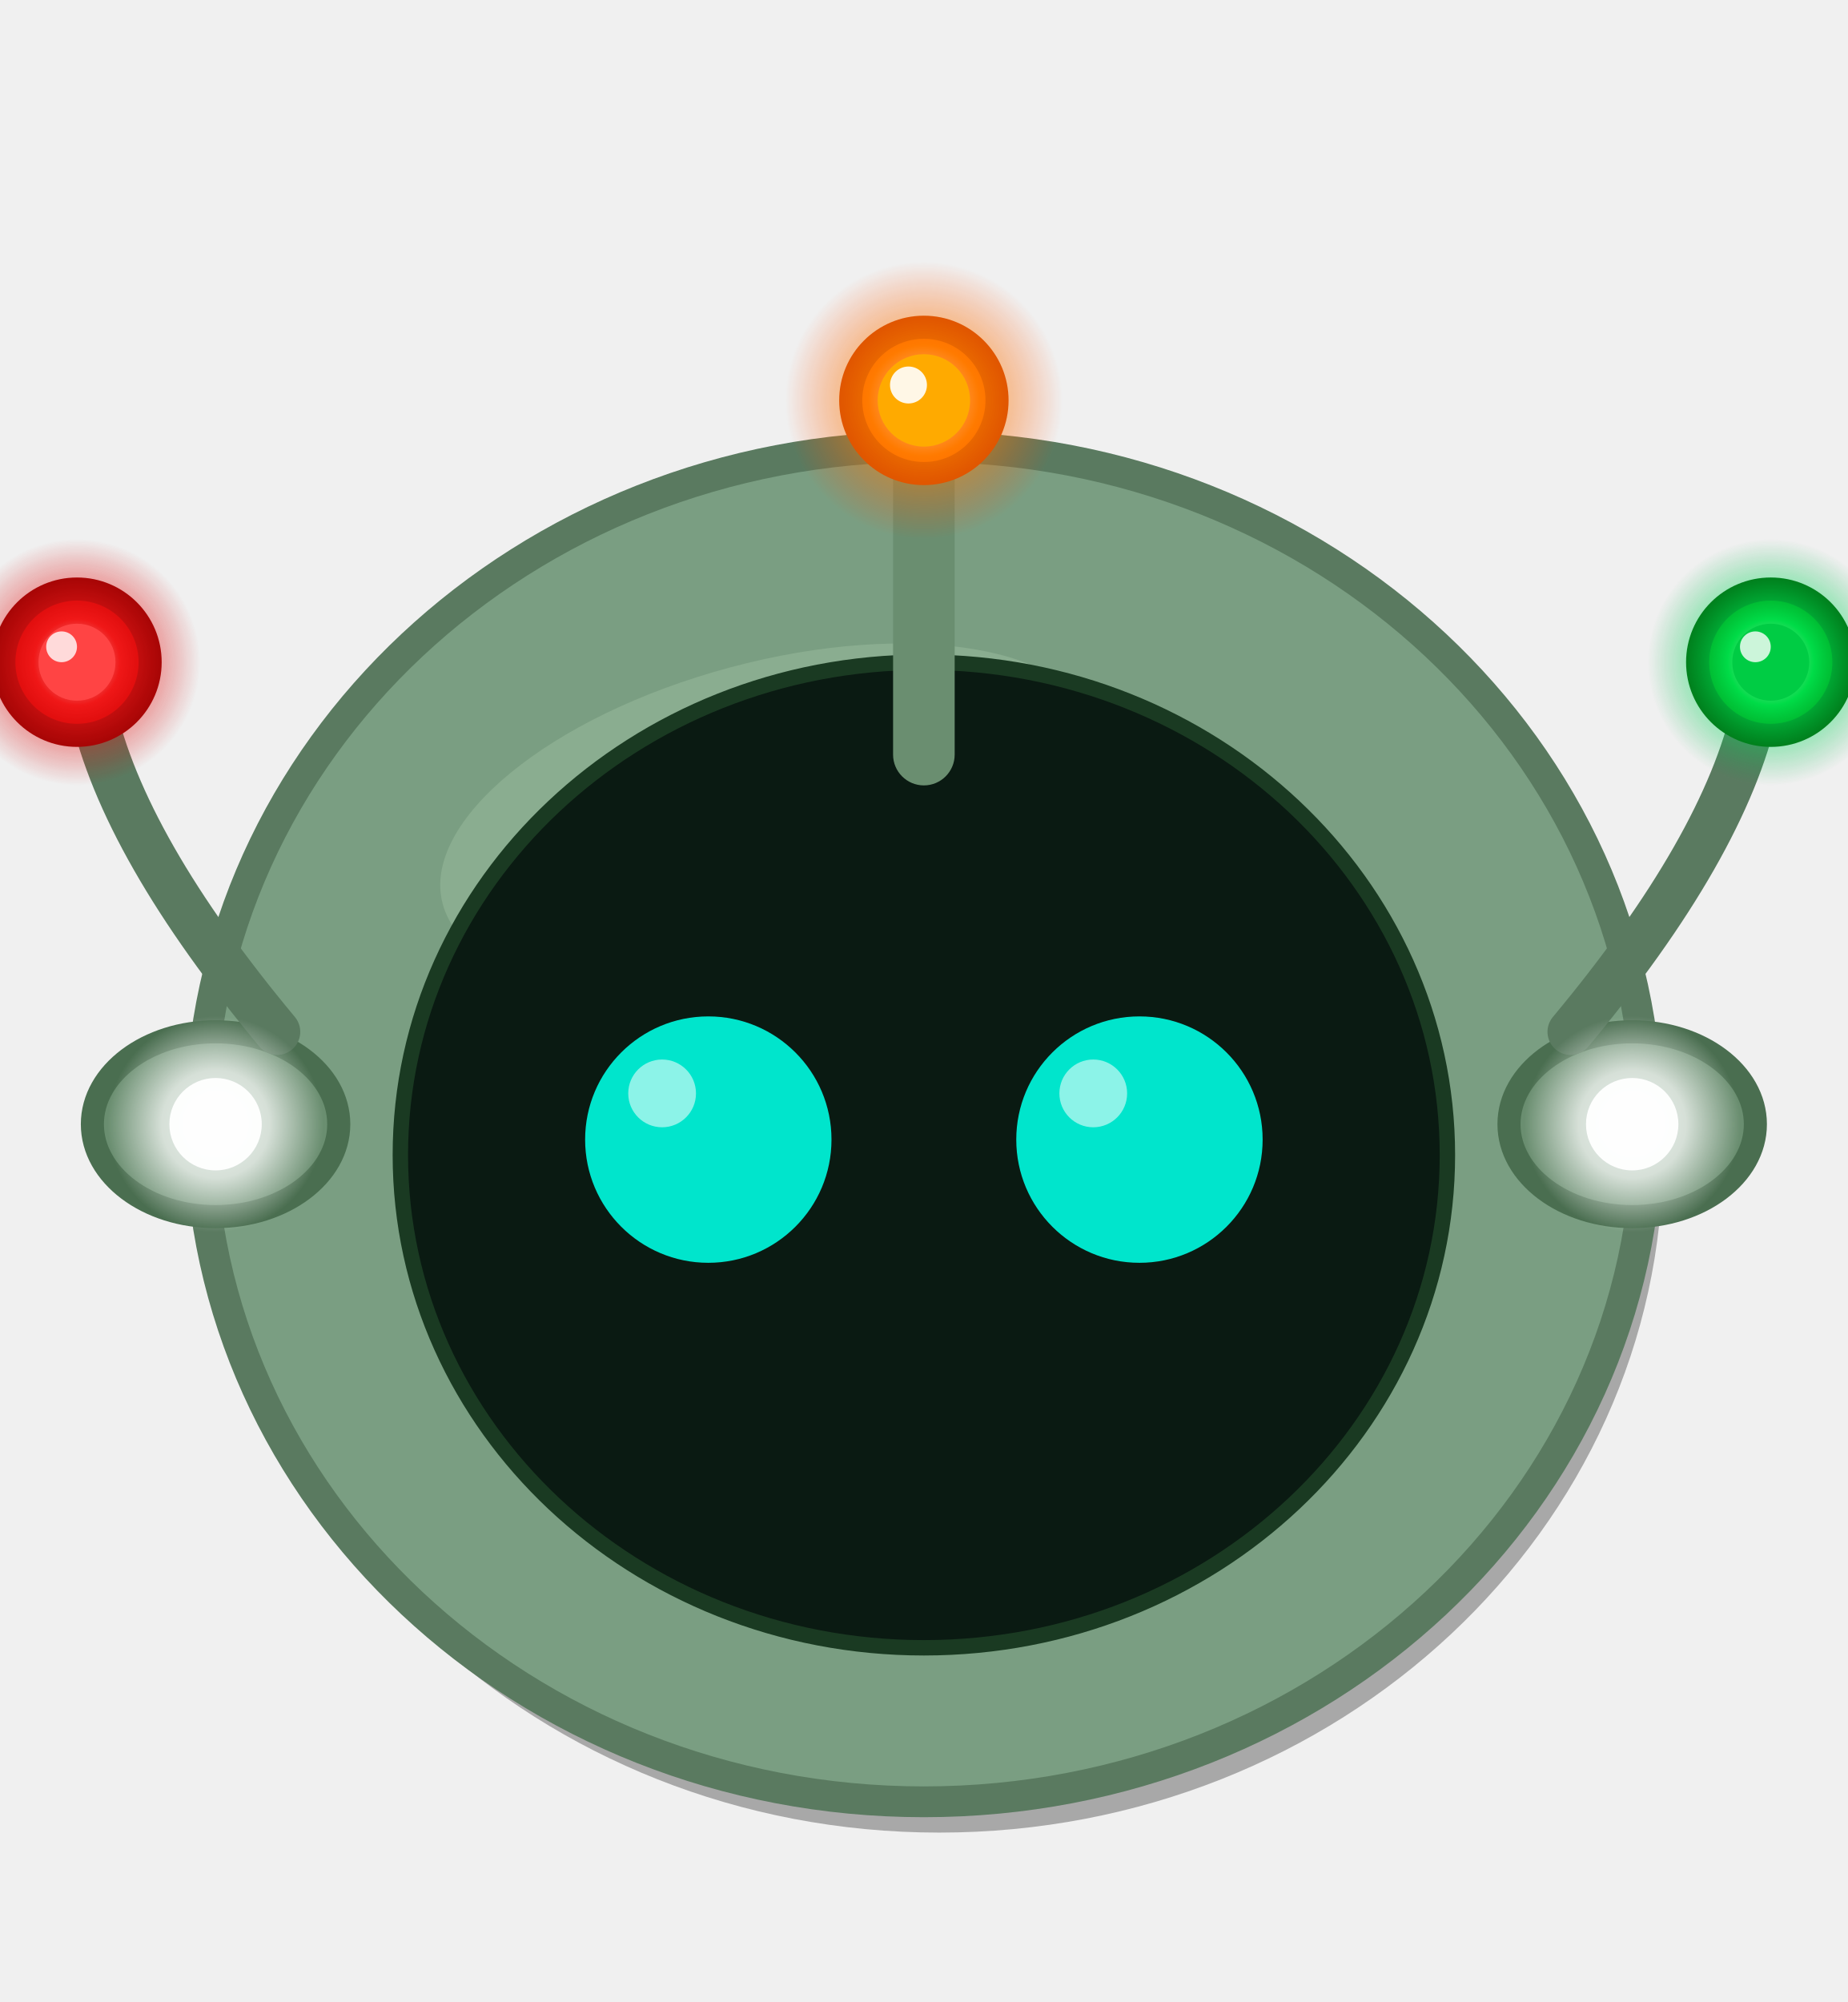
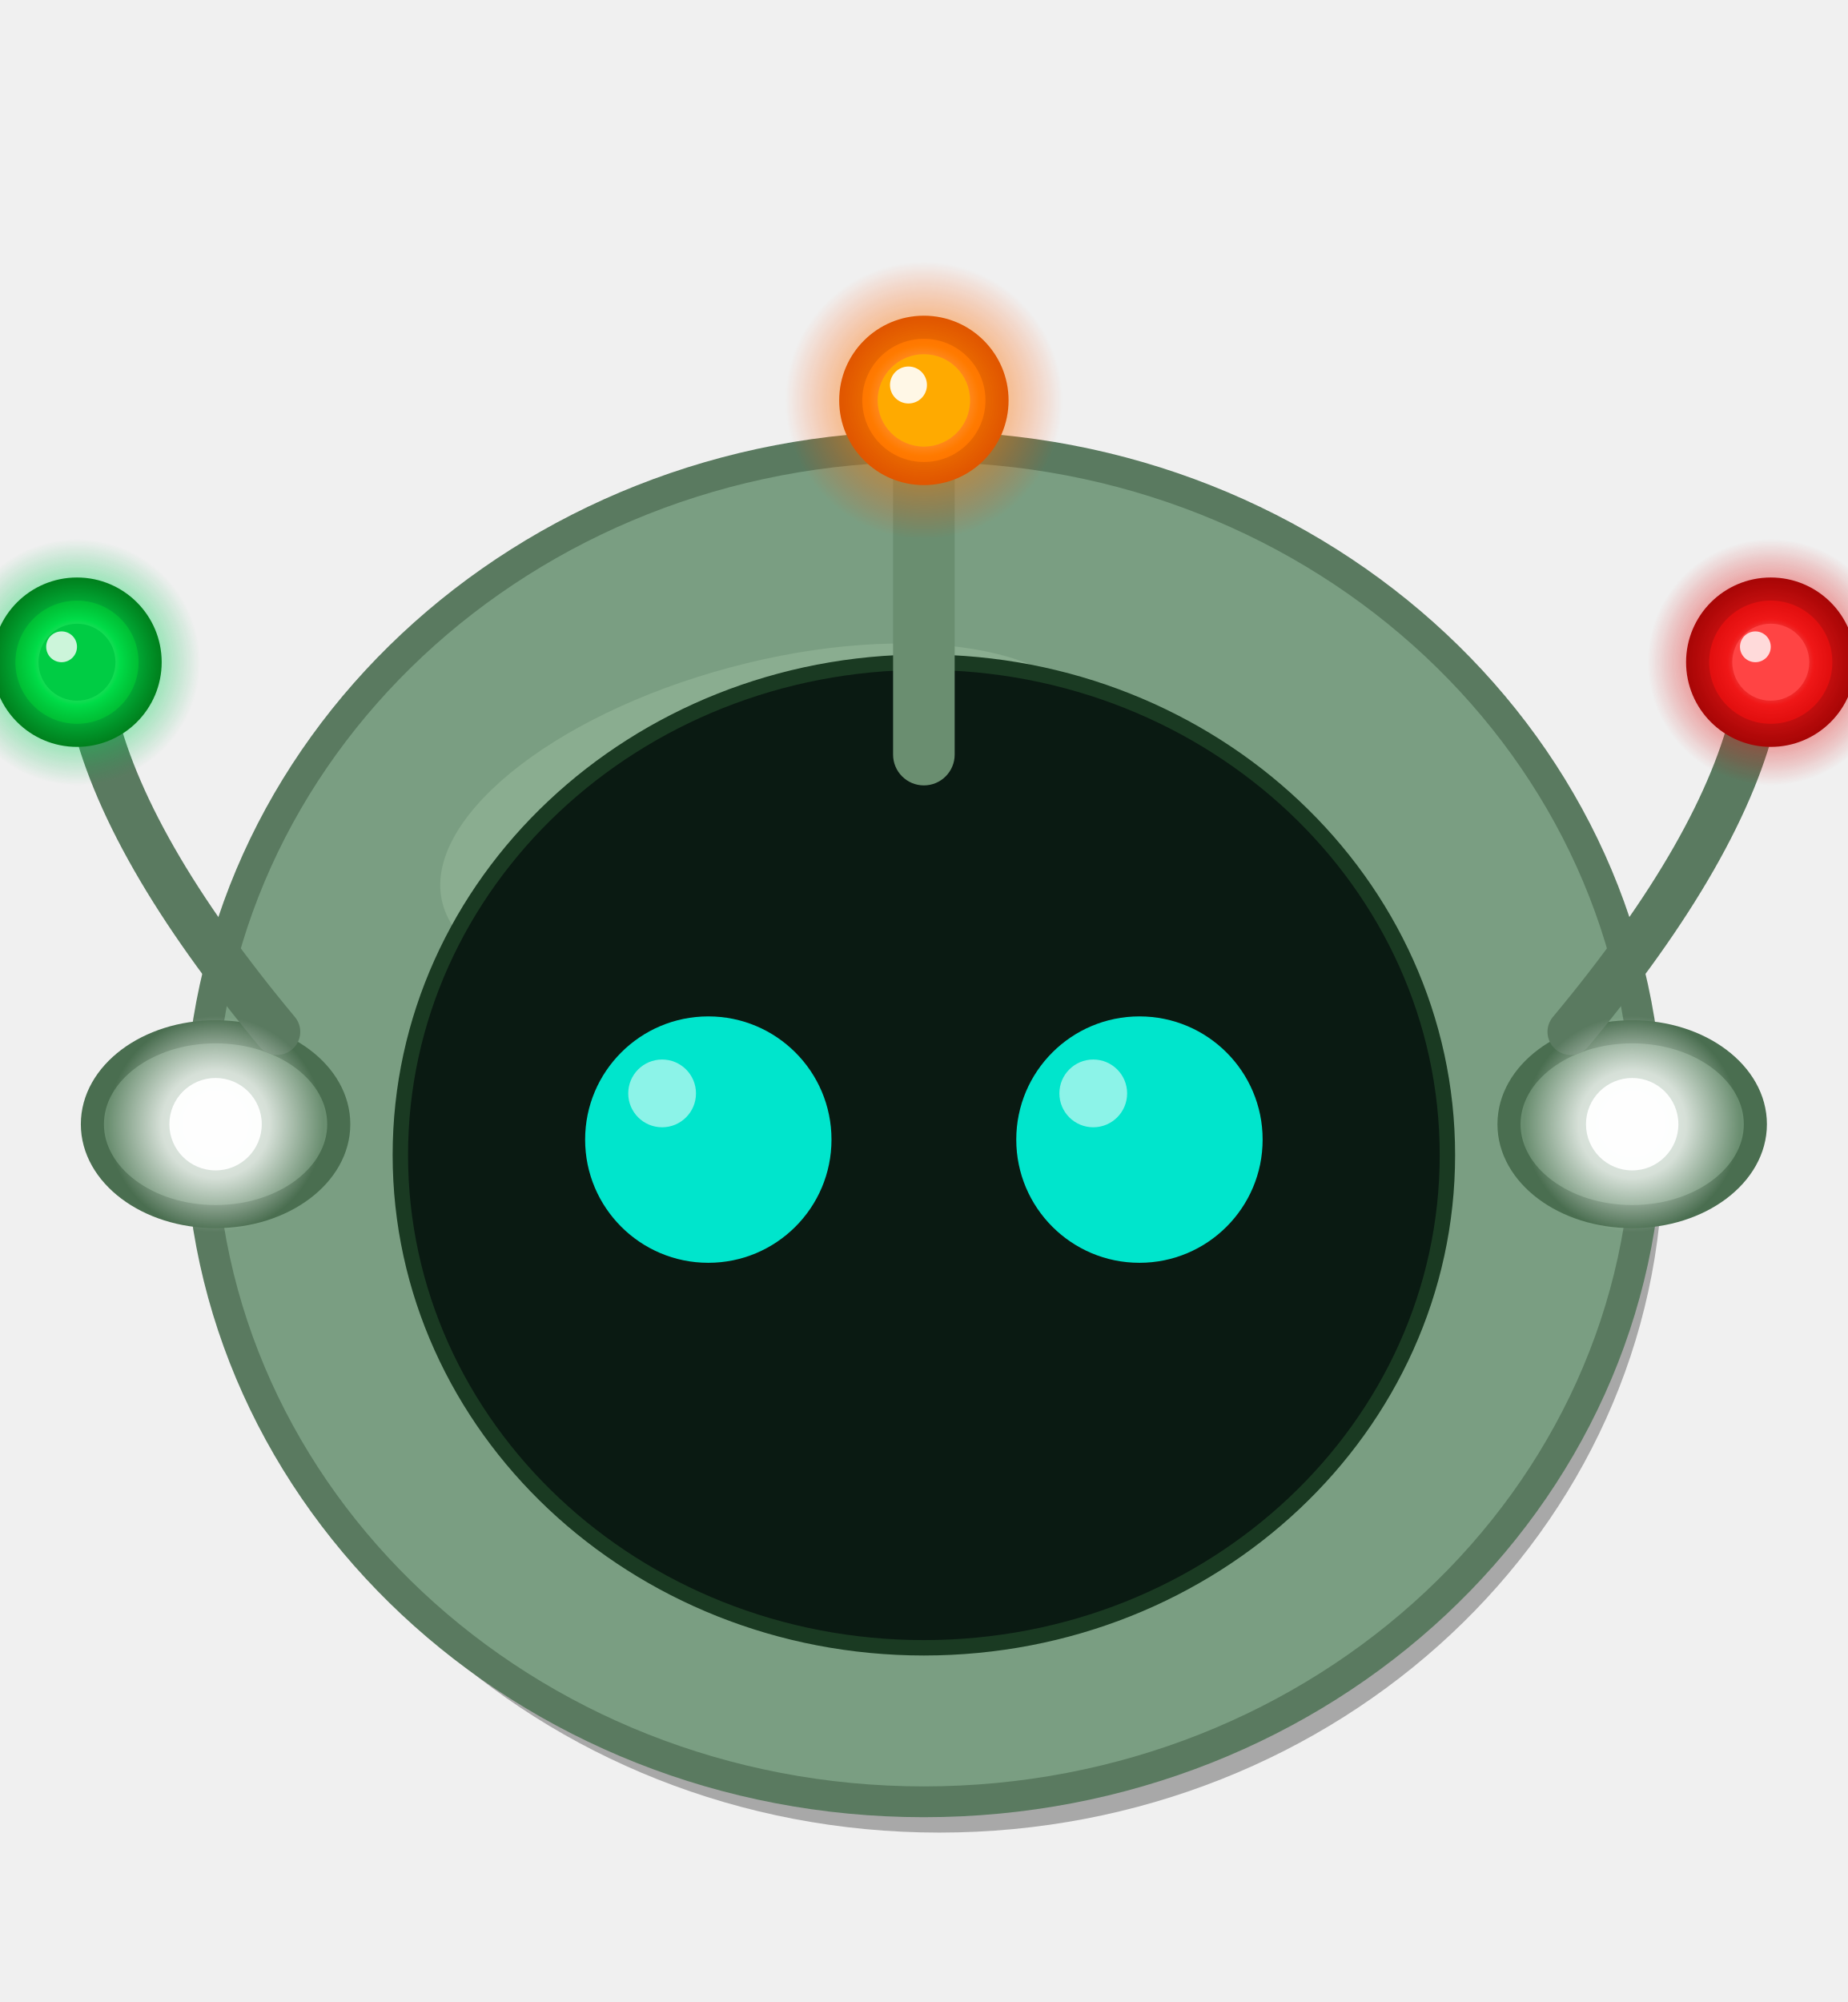
<svg xmlns="http://www.w3.org/2000/svg" viewBox="0 0 120 130" fill="none">
  <defs>
    <radialGradient id="beacon" cx="50%" cy="50%" r="50%">
      <stop offset="0%" stop-color="#ffffff" />
      <stop offset="40%" stop-color="#ff8800" />
      <stop offset="100%" stop-color="#ff4400" stop-opacity="0" />
    </radialGradient>
    <radialGradient id="greenLight" cx="50%" cy="50%" r="50%">
      <stop offset="0%" stop-color="#ffffff" />
      <stop offset="35%" stop-color="#00ff66" />
      <stop offset="100%" stop-color="#00aa44" stop-opacity="0" />
    </radialGradient>
    <radialGradient id="redLight" cx="50%" cy="50%" r="50%">
      <stop offset="0%" stop-color="#ffffff" />
      <stop offset="35%" stop-color="#ff2222" />
      <stop offset="100%" stop-color="#cc0000" stop-opacity="0" />
    </radialGradient>
    <radialGradient id="strobeLight" cx="50%" cy="50%" r="50%">
      <stop offset="0%" stop-color="#ffffff" />
      <stop offset="50%" stop-color="#ffffff" stop-opacity="0.8" />
      <stop offset="100%" stop-color="#ffffff" stop-opacity="0" />
    </radialGradient>
    <style>
      .beacon { animation: beaconPulse 1.2s ease-in-out infinite; }
      .beaconCore { animation: beaconCorePulse 1.2s ease-in-out infinite; }
      .strobeL { animation: strobeFlash 2.3s steps(1) infinite; }
      .strobeR { animation: strobeFlash 2.3s steps(1) 0.15s infinite; }
      .navLeft { animation: navBlink 2s ease-in-out infinite; }
      .navRight { animation: navBlink 2s ease-in-out infinite 0.2s; }
      /* Ambos os olhos com o mesmo timing — piscam juntos */
      .eyes { animation: eyeBlink 4s ease-in-out infinite; }

      @keyframes beaconPulse {
        0%, 100% { opacity: 0.2; }
        50% { opacity: 1; }
      }
      @keyframes beaconCorePulse {
        0%, 100% { opacity: 0.6; }
        50% { opacity: 1; }
      }
      @keyframes strobeFlash {
        0%, 8%, 100% { opacity: 1; }
        4% { opacity: 0.1; }
        12%, 99% { opacity: 0.05; }
      }
      @keyframes navBlink {
        0%, 85%, 100% { opacity: 1; }
        90% { opacity: 0.4; }
      }
      @keyframes eyeBlink {
        0%, 92%, 100% { transform: scaleY(1); }
        94%, 96% { transform: scaleY(0.08); }
      }
    </style>
  </defs>
  <ellipse cx="61" cy="75" rx="47" ry="44" fill="#000000" opacity="0.3" />
  <ellipse cx="60" cy="73" rx="47" ry="44" fill="#7a9e82" />
  <ellipse cx="60" cy="73" rx="47" ry="44" fill="none" stroke="#5a7a60" stroke-width="2" />
  <ellipse cx="50" cy="53" rx="22" ry="10" fill="#a8c8a8" opacity="0.35" transform="rotate(-15 50 53)" />
  <ellipse cx="14" cy="73" rx="8" ry="6" fill="#6a8e70" />
  <ellipse cx="14" cy="73" rx="8" ry="6" fill="none" stroke="#4a6e50" stroke-width="1.5" />
  <ellipse cx="106" cy="73" rx="8" ry="6" fill="#6a8e70" />
  <ellipse cx="106" cy="73" rx="8" ry="6" fill="none" stroke="#4a6e50" stroke-width="1.5" />
  <ellipse cx="60" cy="75" rx="34" ry="32" fill="#0a1a12" />
  <ellipse cx="60" cy="75" rx="34" ry="32" fill="none" stroke="#1a3a22" stroke-width="1" />
  <g class="eyes" style="transform-origin: 60px 74px">
    <circle cx="46" cy="74" r="8" fill="#00e5cc" />
    <circle cx="43" cy="71" r="2.2" fill="#ffffff" opacity="0.55" />
    <circle cx="74" cy="74" r="8" fill="#00e5cc" />
    <circle cx="71" cy="71" r="2.2" fill="#ffffff" opacity="0.55" />
  </g>
  <rect x="58" y="29" width="4" height="22" rx="2" fill="#6a8e70" />
  <circle cx="60" cy="26" r="5.5" fill="#cc4400" />
  <circle cx="60" cy="26" r="4" fill="#ff6600" />
  <circle class="beacon" cx="60" cy="26" r="9" fill="url(#beacon)" opacity="0.6" />
  <circle class="beaconCore" cx="60" cy="26" r="3" fill="#ffaa00" />
  <circle cx="59" cy="25" r="1.2" fill="#ffffff" opacity="0.9" />
+   <path d="M18 67 Q8 55 6 46" stroke="#5a7a60" stroke-width="3" stroke-linecap="round" fill="none" />
+   <circle cx="5" cy="43" r="5.5" fill="#005500" />
+   <circle cx="5" cy="43" r="4" fill="#008800" />
+   <circle class="navLeft" cx="5" cy="43" r="8" fill="url(#greenLight)" opacity="0.7" />
+   <circle cx="5" cy="43" r="2.5" fill="#00cc44" />
+   <circle cx="4" cy="42" r="1" fill="#ffffff" opacity="0.8" />
  <path d="M102 67 Q112 55 114 46" stroke="#5a7a60" stroke-width="3" stroke-linecap="round" fill="none" />
-   <circle cx="115" cy="43" r="5.5" fill="#005500" />
-   <circle cx="115" cy="43" r="4" fill="#008800" />
-   <circle class="navRight" cx="115" cy="43" r="8" fill="url(#greenLight)" opacity="0.7" />
-   <circle cx="115" cy="43" r="2.5" fill="#00cc44" />
+   <circle cx="115" cy="43" r="5.5" fill="#880000" />
+   <circle cx="115" cy="43" r="4" fill="#cc0000" />
+   <circle class="navRight" cx="115" cy="43" r="8" fill="url(#redLight)" opacity="0.7" />
+   <circle cx="115" cy="43" r="2.5" fill="#ff4444" />
  <circle cx="114" cy="42" r="1" fill="#ffffff" opacity="0.8" />
-   <path d="M18 67 Q8 55 6 46" stroke="#5a7a60" stroke-width="3" stroke-linecap="round" fill="none" />
-   <circle cx="5" cy="43" r="5.5" fill="#880000" />
-   <circle cx="5" cy="43" r="4" fill="#cc0000" />
-   <circle class="navLeft" cx="5" cy="43" r="8" fill="url(#redLight)" opacity="0.7" />
-   <circle cx="5" cy="43" r="2.5" fill="#ff4444" />
-   <circle cx="4" cy="42" r="1" fill="#ffffff" opacity="0.8" />
  <circle class="strobeL" cx="14" cy="73" r="7" fill="url(#strobeLight)" opacity="0.9" />
  <circle class="strobeL" cx="14" cy="73" r="3" fill="#ffffff" opacity="0.95" />
  <circle class="strobeR" cx="106" cy="73" r="7" fill="url(#strobeLight)" opacity="0.9" />
  <circle class="strobeR" cx="106" cy="73" r="3" fill="#ffffff" opacity="0.95" />
</svg>
